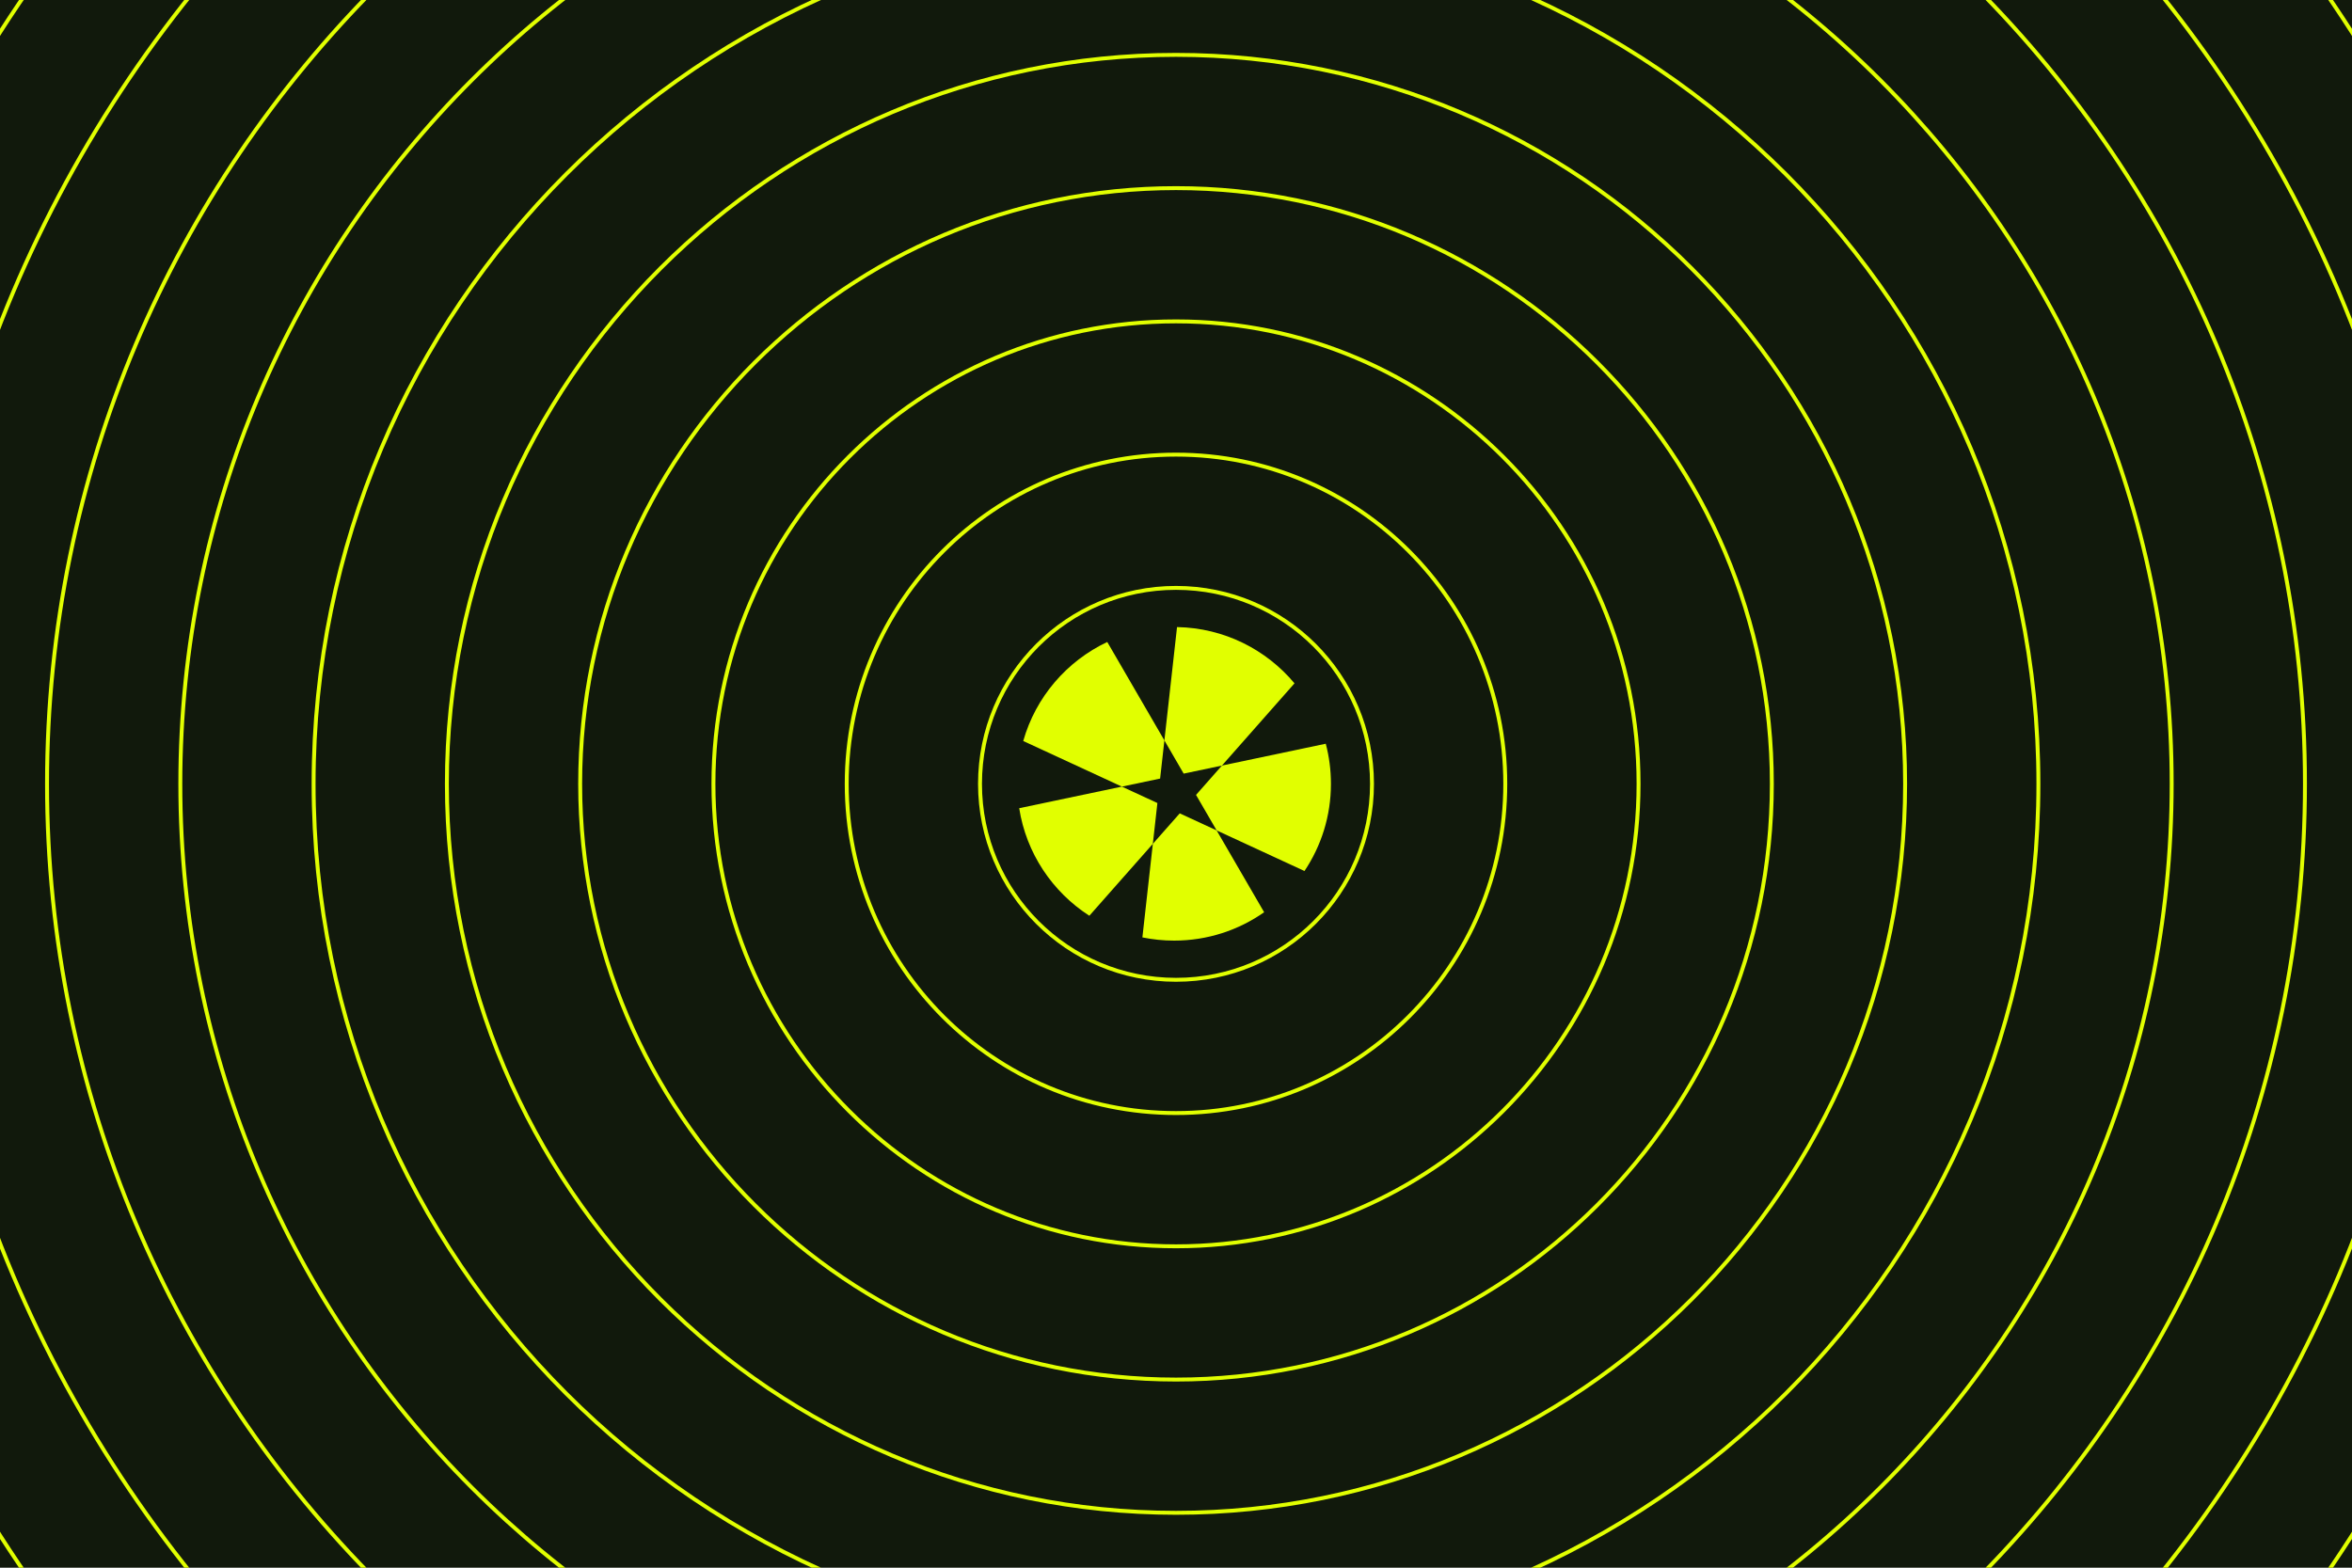
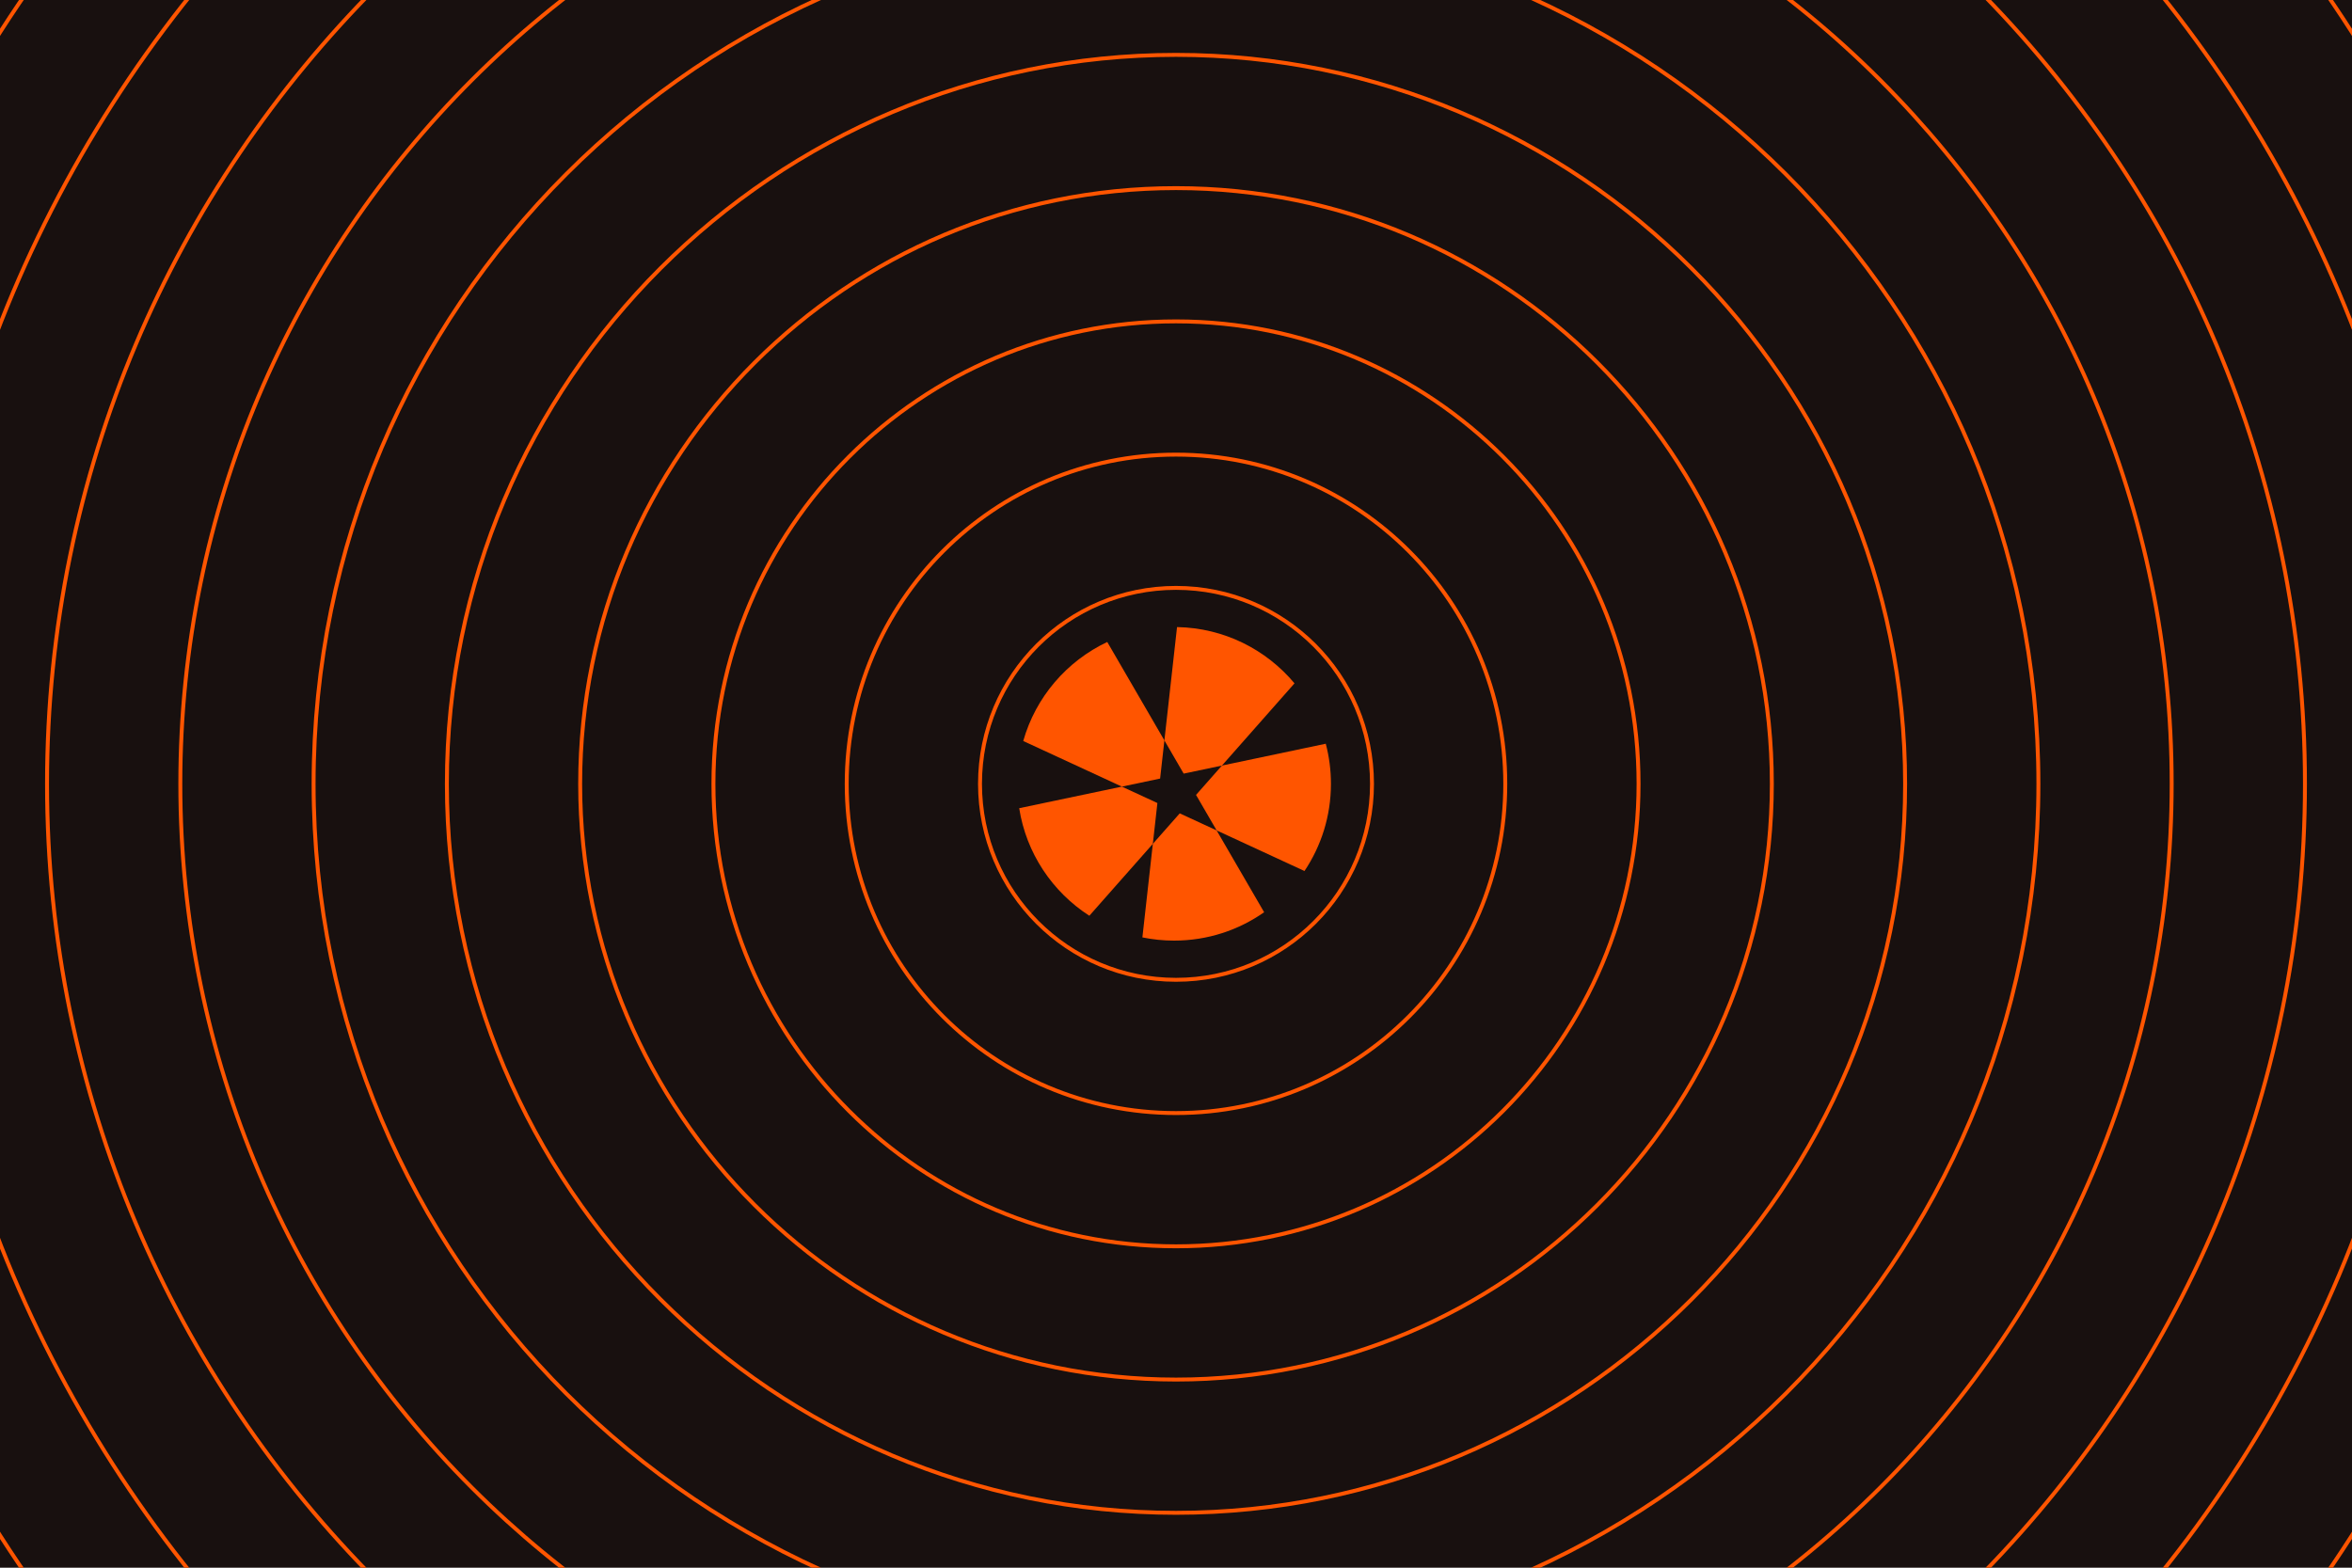
<svg xmlns="http://www.w3.org/2000/svg" width="1200" height="800" viewBox="0 0 1200 800" role="img">
  <defs>
    <clipPath id="clip-orbit-ink">
      <rect x="0" y="0" width="1200" height="800" rx="0" fill="#FFFFFF" />
    </clipPath>
  </defs>
  <g clip-path="url(#clip-orbit-ink)">
-     <rect x="0" y="0" width="1200" height="800" rx="0" fill="#11190C" />
-     <circle cx="600" cy="400" r="100" fill="none" stroke="#E1FF00" stroke-width="2" />
-     <circle cx="600" cy="400" r="168" fill="none" stroke="#E1FF00" stroke-width="2" />
-     <circle cx="600" cy="400" r="236" fill="none" stroke="#E1FF00" stroke-width="2" />
-     <circle cx="600" cy="400" r="304" fill="none" stroke="#E1FF00" stroke-width="2" />
-     <circle cx="600" cy="400" r="372" fill="none" stroke="#E1FF00" stroke-width="2" />
-     <circle cx="600" cy="400" r="440" fill="none" stroke="#E1FF00" stroke-width="2" />
-     <circle cx="600" cy="400" r="508" fill="none" stroke="#E1FF00" stroke-width="2" />
-     <circle cx="600" cy="400" r="576" fill="none" stroke="#E1FF00" stroke-width="2" />
-     <circle cx="600" cy="400" r="644" fill="none" stroke="#E1FF00" stroke-width="2" />
-     <circle cx="600" cy="400" r="712" fill="none" stroke="#E1FF00" stroke-width="2" />
-     <circle cx="600" cy="400" r="780" fill="none" stroke="#E1FF00" stroke-width="2" />
+     <rect x="0" y="0" width="1200" height="800" rx="0" fill="#18100F" />
+     <circle cx="600" cy="400" r="100" fill="none" stroke="#FF5500" stroke-width="2" />
+     <circle cx="600" cy="400" r="168" fill="none" stroke="#FF5500" stroke-width="2" />
+     <circle cx="600" cy="400" r="236" fill="none" stroke="#FF5500" stroke-width="2" />
+     <circle cx="600" cy="400" r="304" fill="none" stroke="#FF5500" stroke-width="2" />
+     <circle cx="600" cy="400" r="372" fill="none" stroke="#FF5500" stroke-width="2" />
+     <circle cx="600" cy="400" r="440" fill="none" stroke="#FF5500" stroke-width="2" />
+     <circle cx="600" cy="400" r="508" fill="none" stroke="#FF5500" stroke-width="2" />
+     <circle cx="600" cy="400" r="576" fill="none" stroke="#FF5500" stroke-width="2" />
+     <circle cx="600" cy="400" r="644" fill="none" stroke="#FF5500" stroke-width="2" />
+     <circle cx="600" cy="400" r="712" fill="none" stroke="#FF5500" stroke-width="2" />
+     <circle cx="600" cy="400" r="780" fill="none" stroke="#FF5500" stroke-width="2" />
    <g transform="translate(520 320) scale(0.7692308)">
-       <path d="M68.101 105.839L91.656 116.726L88.639 143.794L46.534 191.507C22.093 175.772 4.671 150.08 0 120.162L68.101 105.839Z" fill="#E1FF00" />
-       <path d="M130.951 134.888L162.455 189.17C145.558 201.035 124.972 208 102.758 208C95.547 208 88.507 207.265 81.709 205.868L88.639 143.794L106.478 123.581L130.951 134.888Z" fill="#E1FF00" />
-       <path d="M203.331 77.381C205.572 85.874 206.767 94.793 206.767 103.991C206.767 125.396 200.299 145.29 189.214 161.828L130.956 134.891L117.286 111.344L134.458 91.88L203.331 77.381Z" fill="#E1FF00" />
-       <path d="M104.686 0C135.983 0.569 163.901 14.96 182.597 37.328L134.452 91.881L109.092 97.219L96.299 75.178L104.686 0Z" fill="#E1FF00" />
-       <path d="M96.299 75.178L93.467 100.5L68.115 105.836L2.676 75.58C10.918 46.49 31.501 22.587 58.41 9.884L96.299 75.178Z" fill="#E1FF00" />
+       <path d="M68.101 105.839L91.656 116.726L88.639 143.794L46.534 191.507C22.093 175.772 4.671 150.08 0 120.162L68.101 105.839Z" fill="#FF5500" />
+       <path d="M130.951 134.888L162.455 189.17C145.558 201.035 124.972 208 102.758 208C95.547 208 88.507 207.265 81.709 205.868L88.639 143.794L106.478 123.581L130.951 134.888Z" fill="#FF5500" />
+       <path d="M203.331 77.381C205.572 85.874 206.767 94.793 206.767 103.991C206.767 125.396 200.299 145.29 189.214 161.828L130.956 134.891L117.286 111.344L134.458 91.88L203.331 77.381Z" fill="#FF5500" />
+       <path d="M104.686 0C135.983 0.569 163.901 14.96 182.597 37.328L134.452 91.881L109.092 97.219L96.299 75.178L104.686 0Z" fill="#FF5500" />
+       <path d="M96.299 75.178L93.467 100.5L68.115 105.836L2.676 75.58C10.918 46.49 31.501 22.587 58.41 9.884L96.299 75.178Z" fill="#FF5500" />
    </g>
  </g>
</svg>
